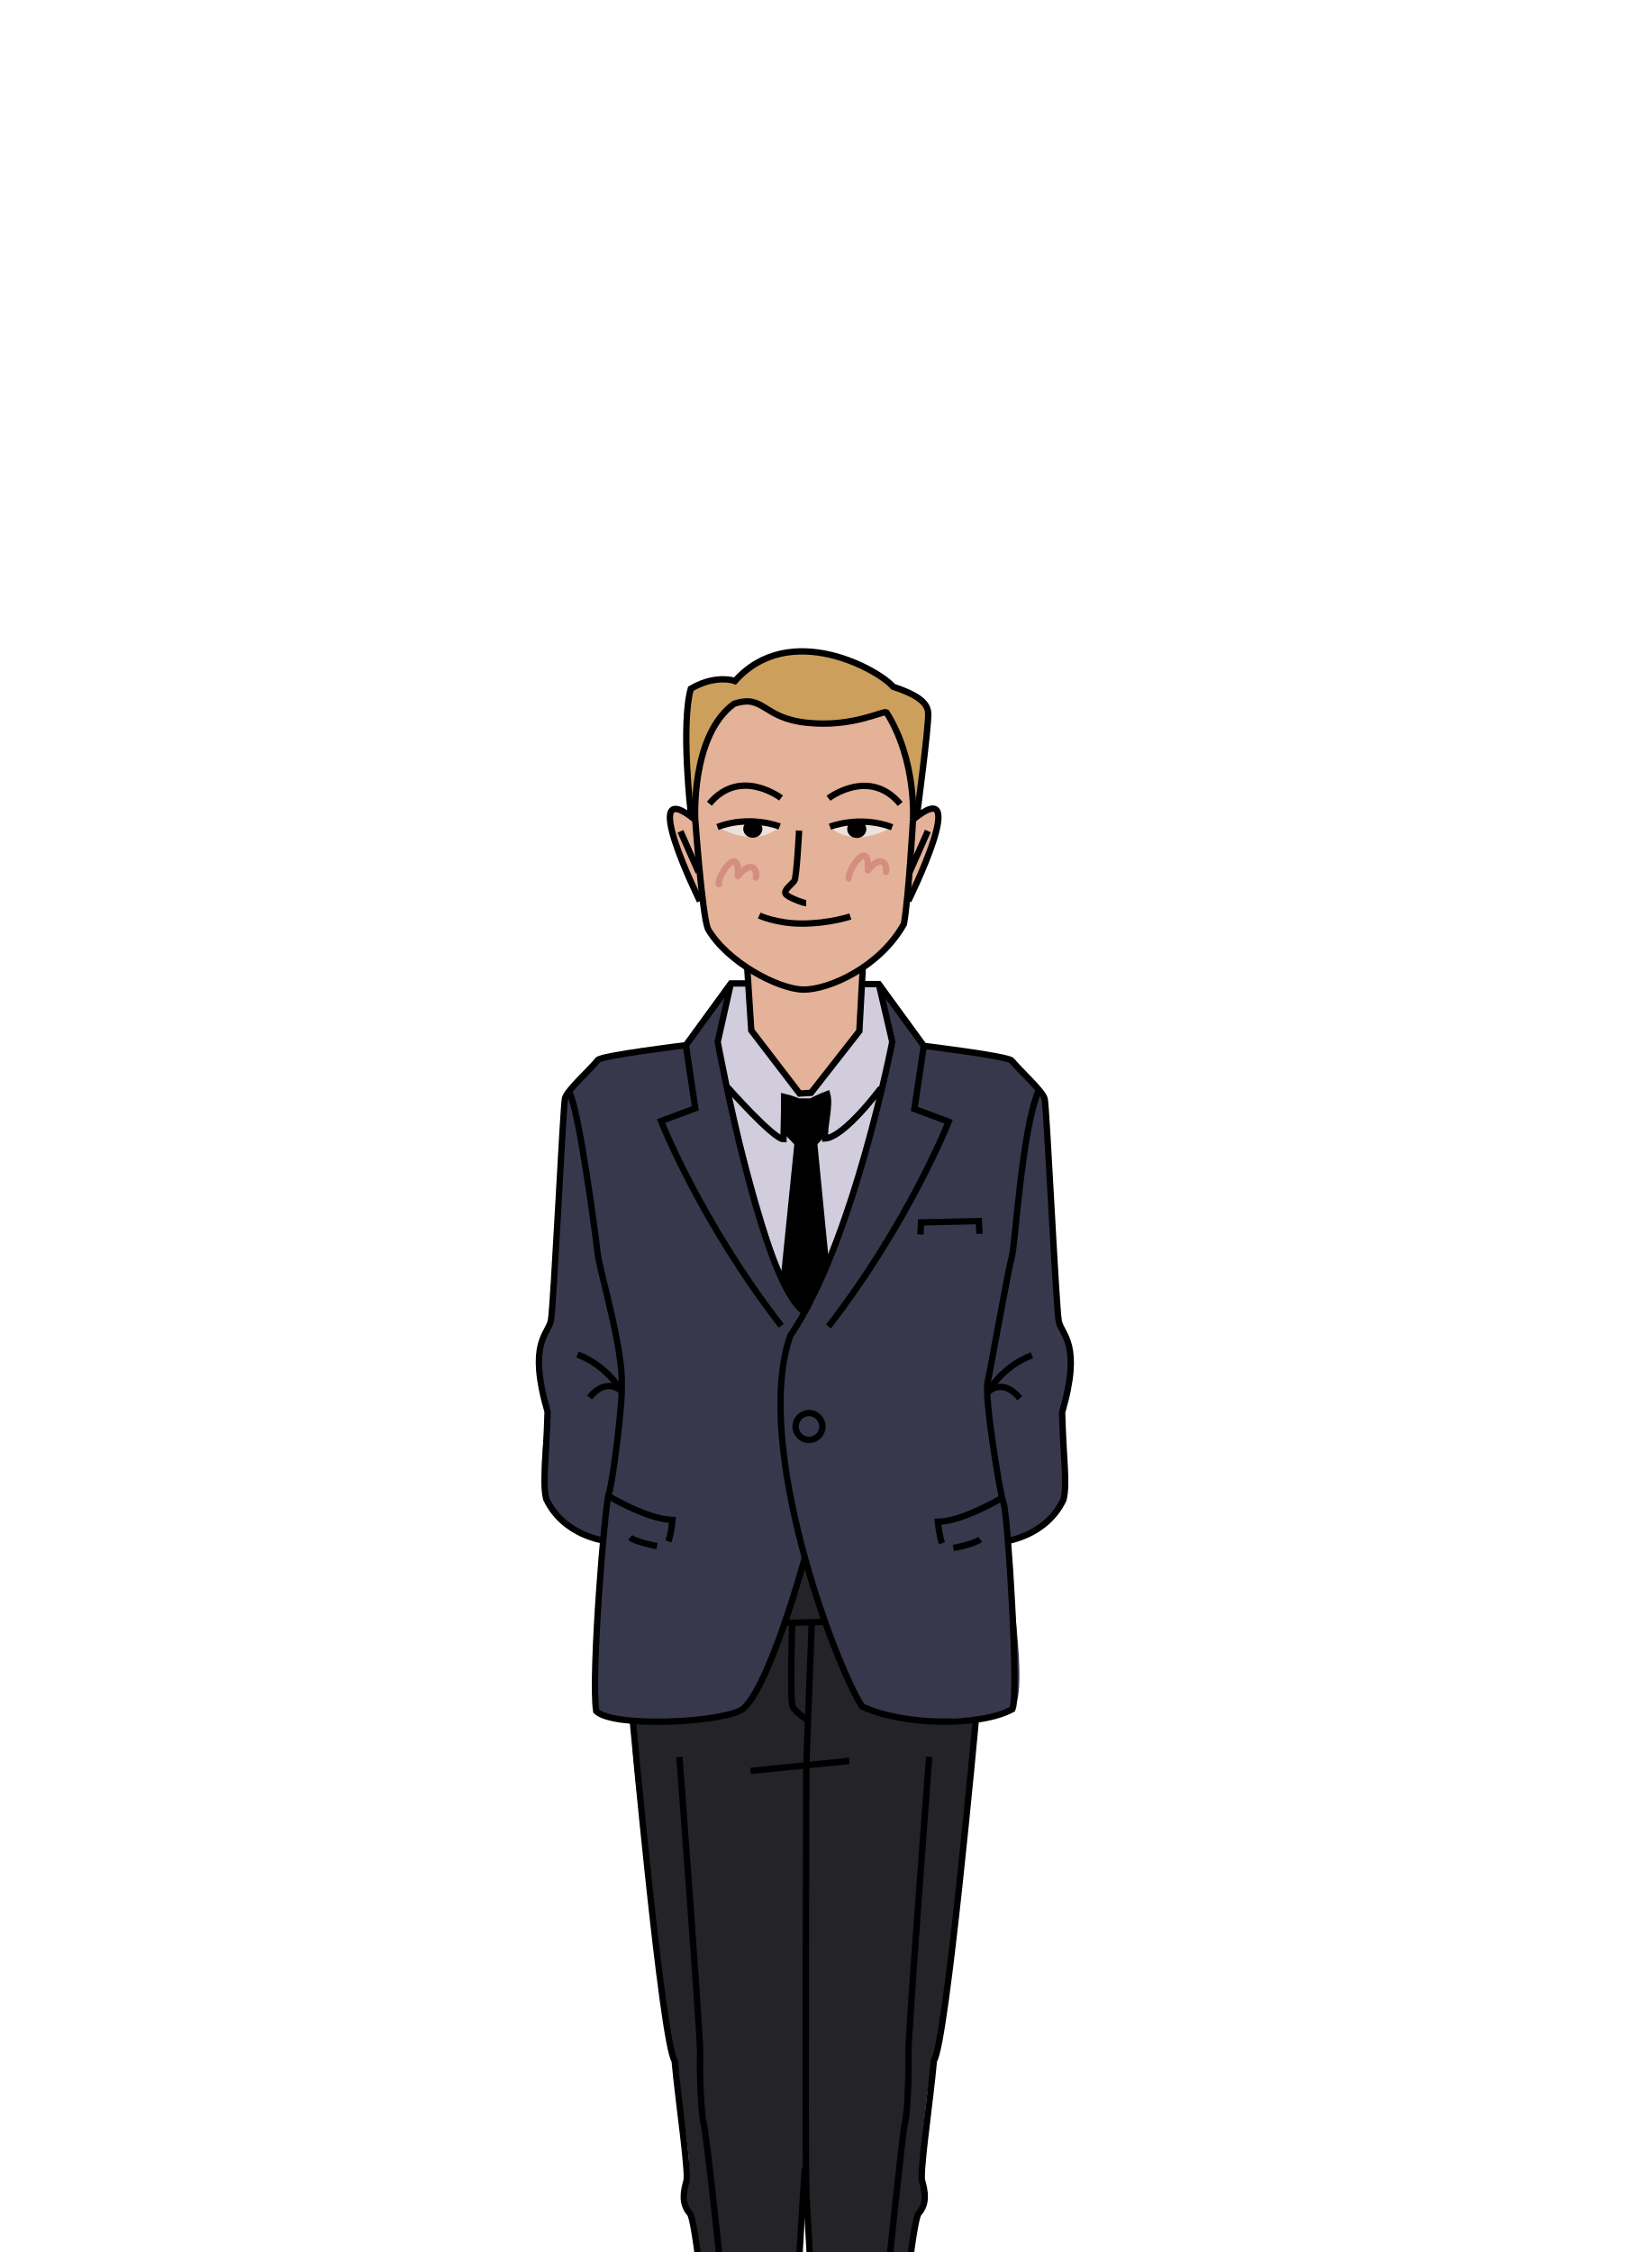
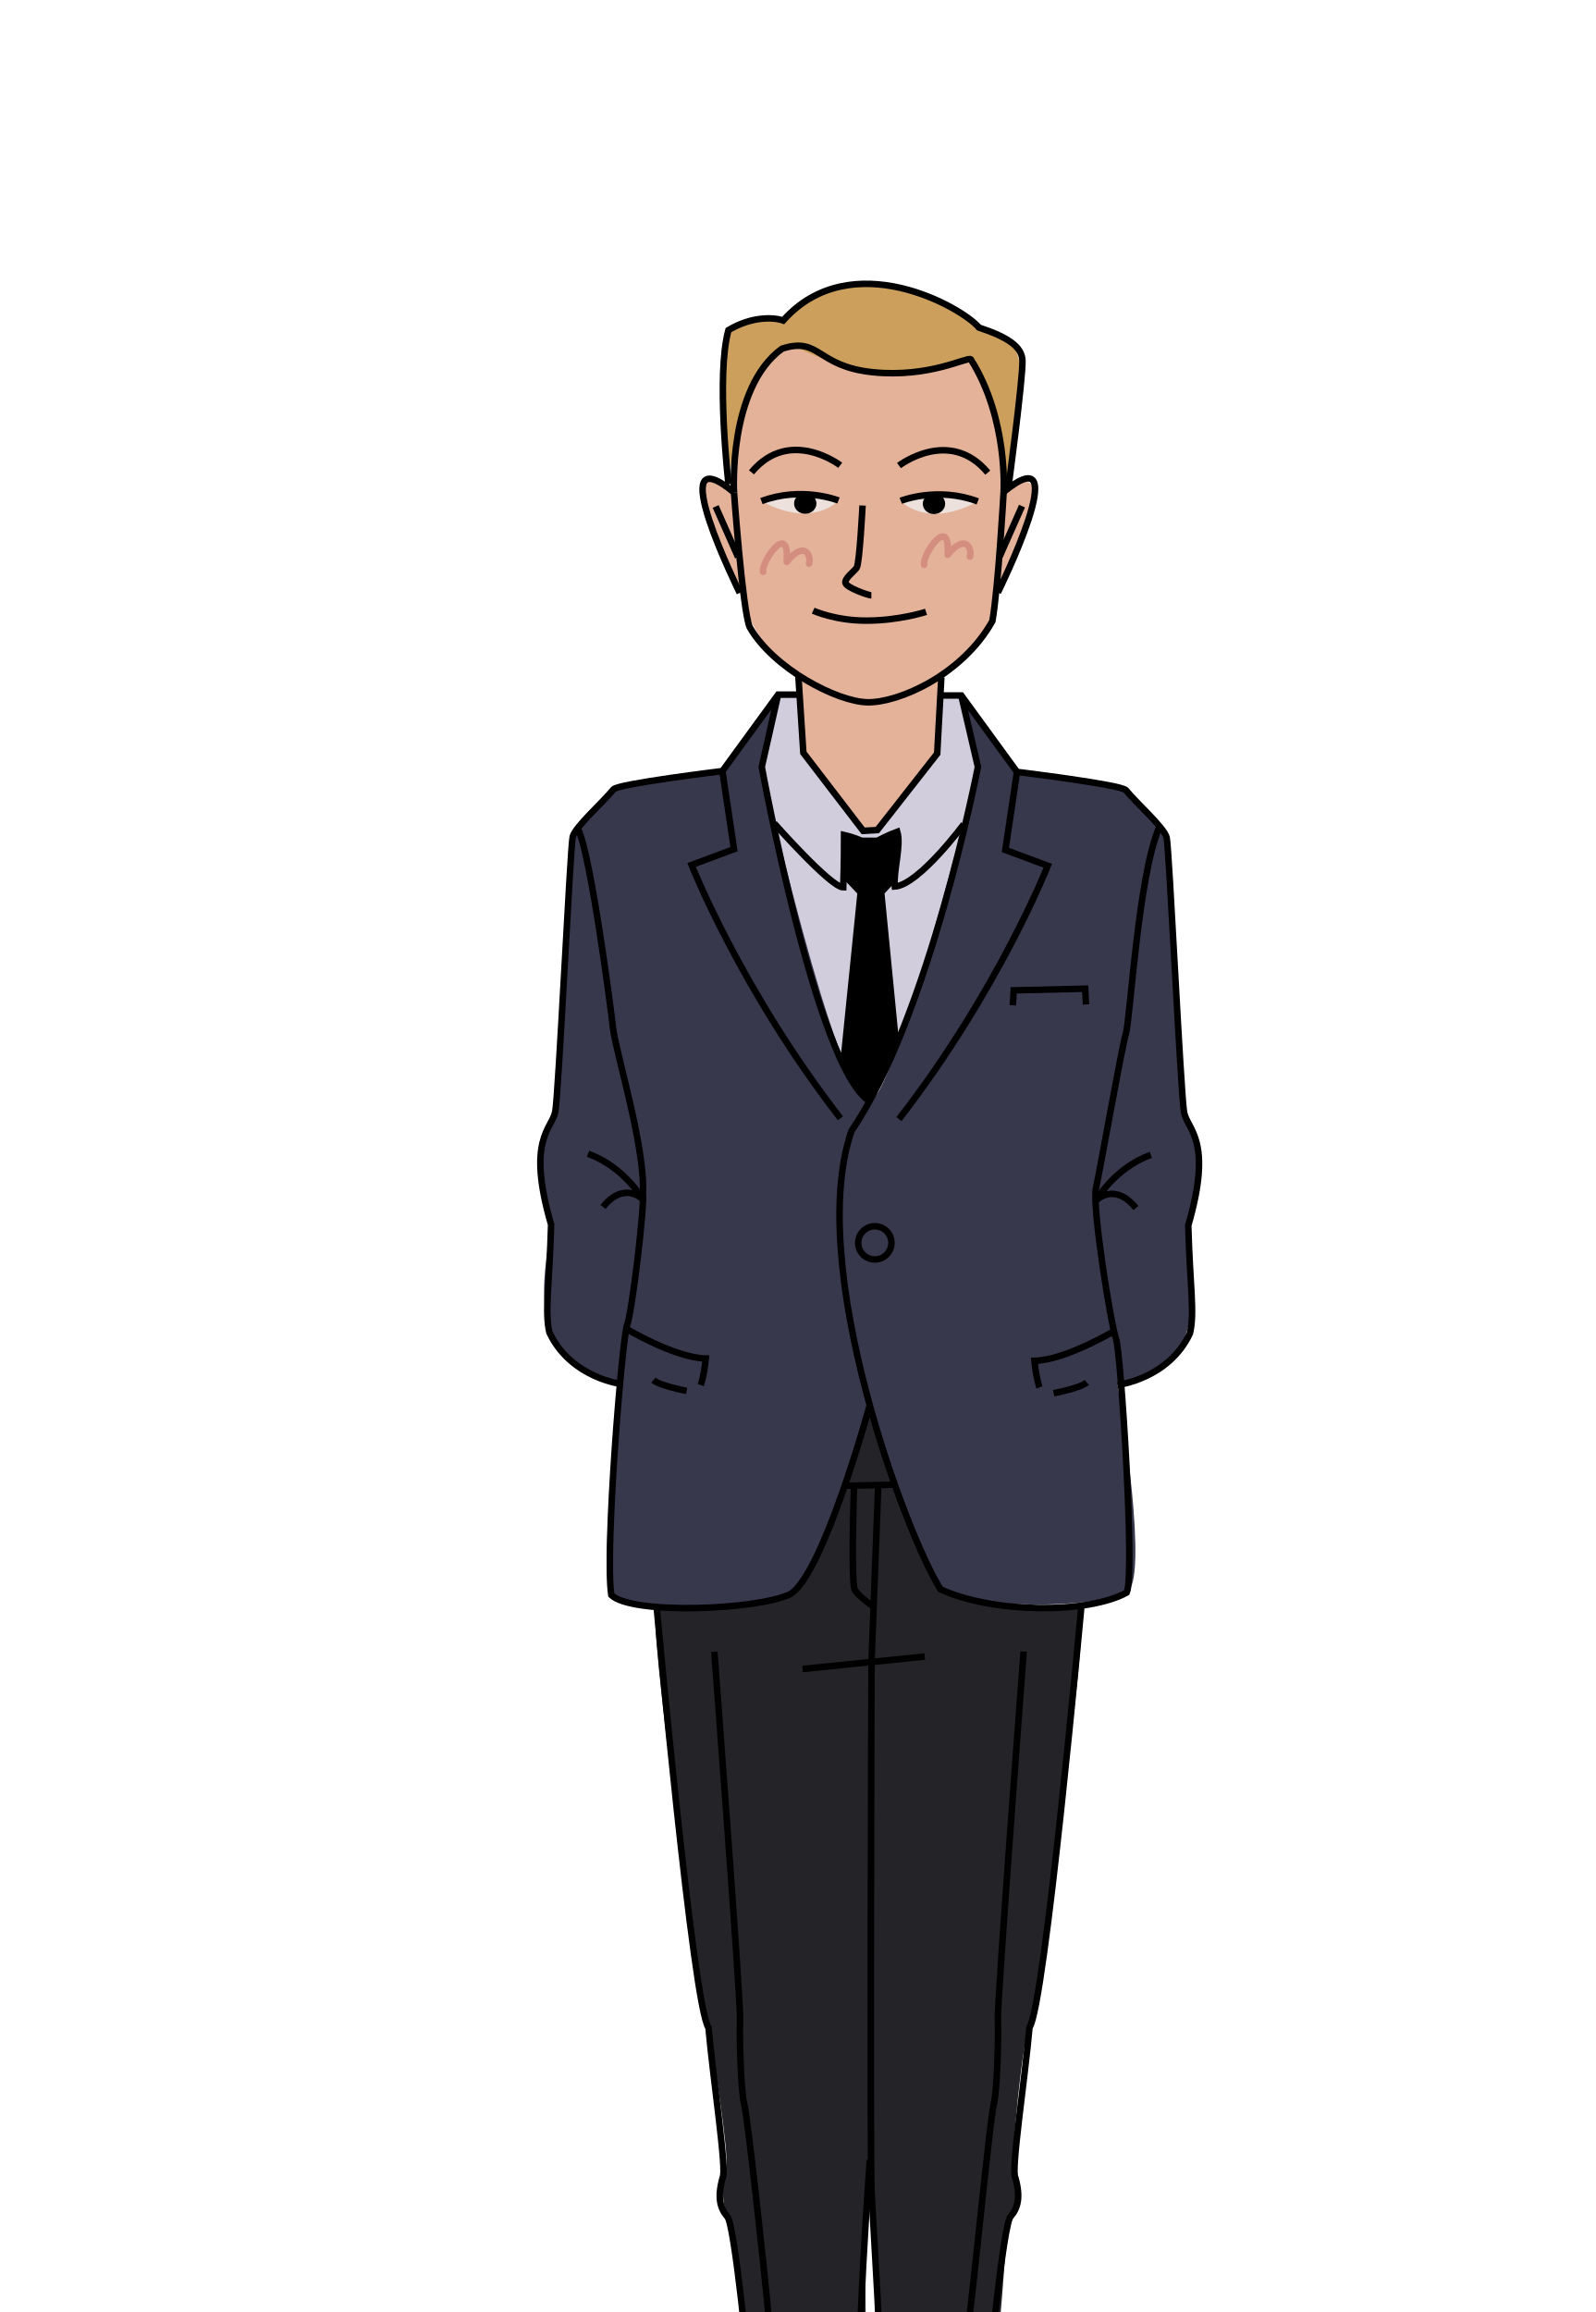
- <svg xmlns="http://www.w3.org/2000/svg" width="440" height="600" viewBox="0 0 116.417 158.75" version="1.1" id="svg898">
+ <svg xmlns="http://www.w3.org/2000/svg" width="414" height="600" viewBox="0 0 109.537 158.75" version="1.1" id="svg898">
  <defs id="defs892" />
  <g id="layer2" style="opacity:1">
-     <g id="g2789" style="display:inline;opacity:1" transform="matrix(0.05587237,0,0,0.05587237,-592.6234,27.39168)">
-       <path style="display:inline;fill:#d1cddc;fill-opacity:1;stroke:none;stroke-width:1px;stroke-linecap:butt;stroke-linejoin:miter;stroke-opacity:1" d="m 11715.576,751.335 -186.687,-0.834 -16.605,73.68 c 0,0 65.58,337.65 109.269,340.515 36.506,-21.077 110.964,-340.515 110.964,-340.515 z" id="path1991" />
-       <path style="display:inline;fill:#e4b199;fill-opacity:1;stroke:none;stroke-width:1px;stroke-linecap:butt;stroke-linejoin:miter;stroke-opacity:1" d="m 11725.167,408.488 c 0,0 -54.861,35.779 -177.102,-11.579 -54.406,-11.446 -63.569,108.759 -64.074,147.339 -74.129,-53.441 -5.126,91.544 5.862,102.448 10.106,34.976 34.194,69.927 59.701,84.309 -0.336,19.495 2.214,65.758 5.082,78.776 2.868,13.018 60.988,79.623 60.988,79.623 l 14.4,-0.847 60.988,-77.929 4.235,-77.929 c 0,0 56.618,-45.028 57.599,-86.399 28.913,-46.16 63.416,-145.17 5.862,-102.448 3.099,-42.671 -25.49,-144.261 -33.541,-135.364" id="path1970" />
-       <path style="display:inline;fill:#cca05c;fill-opacity:1;stroke:none;stroke-width:1px;stroke-linecap:butt;stroke-linejoin:miter;stroke-opacity:1" d="m 11763.495,539.66 c 0,0 -23.094,-128.896 -38.328,-131.171 -75.088,35.233 -151.426,-0.133 -177.102,-11.579 -32.859,-20.225 -71.363,116.581 -69.668,139.157 1.695,22.576 -17.816,-146.442 -0.08,-157.301 17.736,-10.859 44.34,-11.151 55.778,-9.808 33.784,-65.694 174.384,-25.275 199.452,7.187 72.952,-0.258 34.031,127.773 29.948,163.515" id="path1972" />
-       <path style="display:inline;fill:#ece1dc;fill-opacity:1;stroke:none;stroke-width:1px;stroke-linecap:butt;stroke-linejoin:miter;stroke-opacity:1" d="m 11653.891,552.837 c 0,0 25.692,29.223 78.463,0.599 -37.519,-14.516 -78.463,-0.599 -78.463,-0.599" id="path1974" />
-       <path style="display:inline;fill:#ece1dc;fill-opacity:1;stroke:none;stroke-width:1px;stroke-linecap:butt;stroke-linejoin:miter;stroke-opacity:1" d="m 11590.421,552.528 c 0,0 -25.692,29.223 -78.463,0.599 37.519,-14.516 78.463,-0.599 78.463,-0.599" id="path1974-0" />
-       <path style="display:inline;fill:#000000;fill-opacity:1;stroke:none;stroke-width:1px;stroke-linecap:butt;stroke-linejoin:miter;stroke-opacity:1" d="m 11596.141,893.64 17.789,5.929 h 16.094 l 20.329,-9.318 -2.025,46.489 -14.4,15.247 15.247,155.858 -27.622,56.852 -26.258,-37.27 17.788,-175.34 -17.788,-18.635 z" id="path1993" />
-       <path style="display:inline;fill:#38384d;fill-opacity:1;stroke:none;stroke-width:1px;stroke-linecap:butt;stroke-linejoin:miter;stroke-opacity:1" d="m 11528.889,750.501 -56.753,77.929 -110.955,15.918 -43.893,49.48 -15.962,284.109 c 0,0 -29.71,58.375 -3.682,112.984 -6.693,52.215 -30.469,146.162 71.999,162.634 -6.068,42.01 -23.265,198.328 -10.676,215.138 12.589,16.81 155.323,12.62 182.117,-0.847 26.794,-13.467 80.772,-174.072 81.316,-193.128 16.505,57.558 57.265,177.277 72,188.046 54.888,24.489 166.824,15.959 189.739,3.388 22.915,-12.571 -5.636,-190.69 -9.317,-211.763 51.385,-10.698 91.016,-31.259 71.999,-162.634 24.409,-72.87 -4.287,-109.704 -5.168,-120.54 -7.876,-96.872 -17.042,-278.984 -17.042,-278.984 l -40.701,-44.691 -111.581,-18.276 -56.753,-77.929 16.941,72.846 c 0,0 -86.818,345.63 -110.964,340.515 -33.723,-4.317 -109.269,-340.515 -109.269,-340.515 z" id="path1995" />
-       <path style="display:inline;fill:#232328;fill-opacity:1;stroke:none;stroke-width:1px;stroke-linecap:butt;stroke-linejoin:miter;stroke-opacity:1" d="m 11620.909,1480.759 c 0,0 -55.817,178.356 -79.825,187.087 -24.008,8.73 -124.051,19.698 -135.822,14.214 -11.771,-5.484 46.085,418.936 52.709,427.655 4.367,24.52 21.445,130.462 17.91,141.897 -3.535,11.436 -5.388,34.216 1.256,50.967 6.644,16.751 17.859,156.994 21.563,165.312 3.704,8.318 105.429,20.184 115.23,8.89 9.801,-11.294 -0.921,-168.173 5.851,-187.36 6.772,-19.187 13.717,176.643 11.937,185.666 -1.78,9.022 99.475,16.271 112.615,-7.386 13.14,-23.657 14.185,-150.087 21.563,-165.312 7.378,-15.225 8.507,-38.926 3.992,-47.955 -4.514,-9.029 8.34,-136.325 15.174,-144.909 6.834,-8.584 60.775,-410.511 52.709,-427.655 -23.302,0.35 -129.698,-1.317 -143.371,-19.106 -13.673,-17.789 -73.491,-182.004 -73.491,-182.004 z" id="path1997" />
-       <path style="fill:none;stroke:#000000;stroke-width:8;stroke-linecap:butt;stroke-linejoin:miter;stroke-miterlimit:4;stroke-dasharray:none;stroke-opacity:1" d="m 11483.991,544.248 c 0,0 8.781,120.654 15.968,137.424 24.129,42.182 89.005,76.039 119.997,76.606 31.871,0.583 96.716,-28.023 127.269,-82.741 5.99,-33.542 11.483,-131.685 11.483,-131.685" id="path2222" />
-       <path style="fill:none;stroke:#000000;stroke-width:8;stroke-linecap:butt;stroke-linejoin:miter;stroke-miterlimit:4;stroke-dasharray:none;stroke-opacity:1" d="m 11752.846,646.301 c 0,0 81.182,-164.238 5.862,-102.448" id="path2224" />
-       <path style="fill:none;stroke:#000000;stroke-width:8;stroke-linecap:butt;stroke-linejoin:miter;stroke-miterlimit:4;stroke-dasharray:none;stroke-opacity:1" d="m 11754.541,609.877 22.87,-51.67" id="path2226" />
-       <path style="display:inline;opacity:1;fill:none;stroke:#000000;stroke-width:8;stroke-linecap:butt;stroke-linejoin:miter;stroke-miterlimit:4;stroke-dasharray:none;stroke-opacity:1" d="m 11489.853,646.696 c 0,0 -81.182,-164.238 -5.862,-102.448" id="path2224-9" />
-       <path style="display:inline;opacity:1;fill:none;stroke:#000000;stroke-width:8;stroke-linecap:butt;stroke-linejoin:miter;stroke-miterlimit:4;stroke-dasharray:none;stroke-opacity:1" d="m 11488.158,610.273 -22.87,-51.67" id="path2226-8" />
-       <path style="fill:none;stroke:#000000;stroke-width:8;stroke-linecap:butt;stroke-linejoin:miter;stroke-miterlimit:4;stroke-dasharray:none;stroke-opacity:1" d="m 11695.247,732.7 -4.235,77.929 -60.988,77.929 -14.4,0.847 -60.988,-79.623 -5.082,-78.776" id="path2246" />
-       <path style="fill:none;stroke:#000000;stroke-width:8;stroke-linecap:butt;stroke-linejoin:miter;stroke-miterlimit:4;stroke-dasharray:none;stroke-opacity:1" d="m 11695.247,751.335 h 20.329 l 56.753,77.929 c 0,0 106.368,12.98 110.963,18.635 11.012,13.553 38.965,38.117 41.506,48.282 2.541,10.165 14.4,262.586 17.788,280.374 3.388,17.788 29.647,27.953 4.235,115.199 1.695,61.835 6.777,88.94 1.694,110.117 -22.023,46.588 -73.693,52.517 -73.693,52.517" id="path2251" />
-       <path style="fill:none;stroke:#000000;stroke-width:8;stroke-linecap:butt;stroke-linejoin:miter;stroke-miterlimit:4;stroke-dasharray:none;stroke-opacity:1" d="m 11772.329,829.264 -11.859,79.623 43.2,16.094 c 0,0 -49.977,127.058 -151.623,258.351" id="path2253" />
-       <path style="display:inline;opacity:1;fill:none;stroke:#000000;stroke-width:8;stroke-linecap:butt;stroke-linejoin:miter;stroke-miterlimit:4;stroke-dasharray:none;stroke-opacity:1" d="m 11549.218,750.501 h -20.329 l -56.753,77.929 c 0,0 -106.368,12.98 -110.963,18.635 -11.012,13.553 -38.965,38.117 -41.506,48.282 -2.541,10.165 -14.4,262.586 -17.788,280.374 -3.388,17.788 -29.647,27.953 -4.235,115.199 -1.695,61.835 -6.777,88.94 -1.694,110.117 22.023,46.588 73.693,52.517 73.693,52.517" id="path2251-4" />
-       <path style="display:inline;opacity:1;fill:none;stroke:#000000;stroke-width:8;stroke-linecap:butt;stroke-linejoin:miter;stroke-miterlimit:4;stroke-dasharray:none;stroke-opacity:1" d="m 11472.136,828.43 11.859,79.623 -43.2,16.094 c 0,0 49.977,127.058 151.623,258.351" id="path2253-7" />
-       <path style="fill:none;stroke:#000000;stroke-width:8;stroke-linecap:butt;stroke-linejoin:miter;stroke-miterlimit:4;stroke-dasharray:none;stroke-opacity:1" d="m 11768.093,1067.285 0.847,-15.247 72.847,-1.694 0.847,16.094" id="path2276" />
-       <path style="fill:none;stroke:#000000;stroke-width:8;stroke-linecap:butt;stroke-linejoin:miter;stroke-miterlimit:4;stroke-dasharray:none;stroke-opacity:1" d="m 11715.576,751.335 16.941,72.846 c 0,0 -49.128,254.116 -128.752,371.009 -47.435,137.222 55.906,413.361 90.635,467.573 52.517,24.564 149.928,25.412 189.739,3.388 8.471,-18.635 -5.929,-245.645 -11.011,-259.198 -5.083,-13.553 -24.565,-134.681 -20.329,-153.316 4.235,-18.635 26.258,-143.999 30.493,-157.552 4.236,-13.553 12.706,-161.787 33.882,-210.069" id="path2278" />
-       <path style="fill:none;stroke:#000000;stroke-width:8;stroke-linecap:butt;stroke-linejoin:miter;stroke-miterlimit:4;stroke-dasharray:none;stroke-opacity:1" d="m 11622.4,1474.717 c 0,0 -47.434,173.646 -81.316,193.128 -33.883,16.094 -160.94,21.176 -182.117,0.847 -6.776,-44.894 11.012,-261.739 16.094,-275.292 5.083,-13.553 17.788,-119.434 16.094,-134.681 2.541,-46.588 -27.953,-144.846 -30.494,-168.563 -2.077,-19.39 -22.87,-177.881 -35.576,-202.445" id="path2280" />
-       <circle style="fill:none;fill-opacity:1;stroke:#000000;stroke-width:8;stroke-linecap:round;stroke-linejoin:bevel;stroke-miterlimit:4;stroke-dasharray:none;stroke-opacity:1" id="path2282" cx="11627.482" cy="1309.542" r="16.941" />
-       <path style="fill:none;stroke:#000000;stroke-width:8;stroke-linecap:butt;stroke-linejoin:miter;stroke-miterlimit:4;stroke-dasharray:none;stroke-opacity:1" d="m 11528.889,750.501 -16.605,73.68 c 0,0 55.905,305.786 109.269,340.515" id="path2284" />
-       <path style="fill:none;stroke:#000000;stroke-width:8;stroke-linecap:butt;stroke-linejoin:miter;stroke-miterlimit:4;stroke-dasharray:none;stroke-opacity:1" d="m 11871.434,1399.33 c 0,0 -49.13,29.647 -81.317,30.494 1.694,17.788 5.082,27.106 5.082,27.106" id="path2286" />
-       <path style="fill:none;stroke:#000000;stroke-width:8;stroke-linecap:butt;stroke-linejoin:miter;stroke-miterlimit:4;stroke-dasharray:none;stroke-opacity:1" d="m 11809.599,1462.859 c 0,0 27.106,-5.082 33.882,-11.012" id="path2288" />
-       <path style="display:inline;opacity:1;fill:none;stroke:#000000;stroke-width:8;stroke-linecap:butt;stroke-linejoin:miter;stroke-miterlimit:4;stroke-dasharray:none;stroke-opacity:1" d="m 11373.9,1396.959 c 0,0 49.13,29.647 81.317,30.494 -1.694,17.788 -5.082,27.106 -5.082,27.106" id="path2286-0" />
-       <path style="display:inline;opacity:1;fill:none;stroke:#000000;stroke-width:8;stroke-linecap:butt;stroke-linejoin:miter;stroke-miterlimit:4;stroke-dasharray:none;stroke-opacity:1" d="m 11435.735,1460.488 c 0,0 -27.106,-5.082 -33.882,-11.012" id="path2288-0" />
-       <path style="fill:none;stroke:#000000;stroke-width:8;stroke-linecap:butt;stroke-linejoin:miter;stroke-miterlimit:4;stroke-dasharray:none;stroke-opacity:1" d="m 11852.799,1266.343 c 0,0 18.635,-19.482 40.658,7.623" id="path2308" />
-       <path style="fill:none;stroke:#000000;stroke-width:8;stroke-linecap:butt;stroke-linejoin:miter;stroke-miterlimit:4;stroke-dasharray:none;stroke-opacity:1" d="m 11852.799,1266.343 c 0,0 18.635,-33.035 55.905,-46.588" id="path2310" />
-       <path style="display:inline;opacity:1;fill:none;stroke:#000000;stroke-width:8;stroke-linecap:butt;stroke-linejoin:miter;stroke-miterlimit:4;stroke-dasharray:none;stroke-opacity:1" d="m 11391.179,1265.267 c 0,0 -18.635,-19.482 -40.658,7.623" id="path2308-9" />
-       <path style="display:inline;opacity:1;fill:none;stroke:#000000;stroke-width:8;stroke-linecap:butt;stroke-linejoin:miter;stroke-miterlimit:4;stroke-dasharray:none;stroke-opacity:1" d="m 11391.179,1265.267 c 0,0 -18.635,-33.035 -55.905,-46.588" id="path2310-0" />
-       <path style="fill:none;stroke:#000000;stroke-width:8;stroke-linecap:butt;stroke-linejoin:miter;stroke-miterlimit:4;stroke-dasharray:none;stroke-opacity:1" d="m 11524.989,881.781 c 0,0 57.6,65.223 70.306,65.223 0.847,-27.106 0.847,-40.658 0.846,-53.364 11.013,2.541 17.789,5.929 17.789,5.929 h 16.094 c 0,0 11.012,-5.929 20.329,-9.318 4.236,14.4 -4.235,40.658 -2.541,55.905 24.564,-1.694 70.305,-63.529 70.305,-63.529" id="path2330" />
-       <path style="fill:none;stroke:#000000;stroke-width:8;stroke-linecap:butt;stroke-linejoin:miter;stroke-miterlimit:4;stroke-dasharray:none;stroke-opacity:1" d="m 11595.295,933.451 17.788,18.635 -17.788,175.34" id="path2332" />
-       <path style="display:inline;opacity:1;fill:none;stroke:#000000;stroke-width:8;stroke-linecap:butt;stroke-linejoin:miter;stroke-miterlimit:4;stroke-dasharray:none;stroke-opacity:1" d="m 11648.328,936.74 -14.4,15.247 15.247,155.858" id="path2332-4" />
-       <path style="fill:none;stroke:#000000;stroke-width:8;stroke-linecap:butt;stroke-linejoin:miter;stroke-miterlimit:4;stroke-dasharray:none;stroke-opacity:1" d="m 11595.792,1557.286 52.708,-1.198" id="path2349" />
-       <path style="fill:none;stroke:#000000;stroke-width:8;stroke-linecap:butt;stroke-linejoin:miter;stroke-miterlimit:4;stroke-dasharray:none;stroke-opacity:1" d="m 11837.771,1681.869 c 0,0 -37.136,406.092 -52.709,427.655 -4.561,52.056 -19.166,147.343 -14.375,153.333 5.639,20.389 2.396,31 -4.791,39.531 -7.188,5.989 -22.761,160.52 -21.563,165.312" id="path2351" />
-       <path style="fill:none;stroke:#000000;stroke-width:8;stroke-linecap:butt;stroke-linejoin:miter;stroke-miterlimit:4;stroke-dasharray:none;stroke-opacity:1" d="m 11779.105,1726.292 c 0,0 -27.106,357.456 -26.259,375.244 0.847,17.788 -0.847,73.694 -4.235,86.399 -3.388,12.706 -18.634,167.716 -25.411,222.775" id="path2353" />
-       <path style="fill:none;stroke:#000000;stroke-width:8;stroke-linecap:butt;stroke-linejoin:miter;stroke-miterlimit:4;stroke-dasharray:none;stroke-opacity:1" d="m 11553.789,1744.08 124.517,-12.706" id="path2355" />
-       <path style="fill:none;stroke:#000000;stroke-width:8;stroke-linecap:butt;stroke-linejoin:miter;stroke-miterlimit:4;stroke-dasharray:none;stroke-opacity:1" d="m 11624.095,1736.457 c 0,0 -1.695,498.067 0,538.725 1.694,40.658 11.858,182.963 7.623,199.904" id="path2357" />
-       <path style="fill:none;stroke:#000000;stroke-width:8;stroke-linecap:butt;stroke-linejoin:miter;stroke-miterlimit:4;stroke-dasharray:none;stroke-opacity:1" d="m 11622.401,2244.688 c 0,0 -15.248,208.375 -8.471,232.092" id="path2359" />
-       <path style="display:inline;opacity:1;fill:none;stroke:#000000;stroke-width:8;stroke-linecap:butt;stroke-linejoin:miter;stroke-miterlimit:4;stroke-dasharray:none;stroke-opacity:1" d="m 11405.262,1682.059 c 0,0 37.136,406.092 52.709,427.655 4.561,52.056 19.166,147.343 14.375,153.333 -5.639,20.389 -2.396,31 4.791,39.531 7.188,5.989 22.761,160.52 21.563,165.312" id="path2351-2" />
-       <path style="display:inline;opacity:1;fill:none;stroke:#000000;stroke-width:8;stroke-linecap:butt;stroke-linejoin:miter;stroke-miterlimit:4;stroke-dasharray:none;stroke-opacity:1" d="m 11463.928,1726.482 c 0,0 27.106,357.456 26.259,375.244 -0.847,17.788 0.847,73.694 4.235,86.399 3.388,12.706 19.482,158.399 25.411,222.775" id="path2353-4" />
-       <path style="fill:none;stroke:#000000;stroke-width:8;stroke-linecap:butt;stroke-linejoin:miter;stroke-miterlimit:4;stroke-dasharray:none;stroke-opacity:1" d="m 11630.871,1558.576 -6.776,177.881" id="path2379" />
-       <path style="fill:none;stroke:#000000;stroke-width:8;stroke-linecap:butt;stroke-linejoin:miter;stroke-miterlimit:4;stroke-dasharray:none;stroke-opacity:1" d="m 11606.306,1557.729 c 0,0 -3.388,99.105 0.847,105.882 4.236,6.776 17.789,16.094 17.789,16.094" id="path2381" />
-       <path style="fill:none;stroke:#000000;stroke-width:8;stroke-linecap:butt;stroke-linejoin:miter;stroke-miterlimit:4;stroke-dasharray:none;stroke-opacity:1" d="m 11564.646,664.841 c 0,0 22.139,10.182 53.907,10.182 34.14,0 61.093,-8.984 61.093,-8.984" id="path2383" />
-       <path style="fill:none;stroke:#000000;stroke-width:8;stroke-linecap:butt;stroke-linejoin:miter;stroke-miterlimit:4;stroke-dasharray:none;stroke-opacity:1" d="m 11614.959,557.628 c 0,0 -2.995,59.297 -5.99,63.489 -2.995,4.193 -12.578,10.781 -11.38,15.573 1.198,4.792 23.359,12.578 26.354,12.578" id="path2387" />
-       <path style="fill:none;stroke:#000000;stroke-width:8;stroke-linecap:butt;stroke-linejoin:miter;stroke-miterlimit:4;stroke-dasharray:none;stroke-opacity:1" d="m 11653.891,552.837 c 0,0 37.135,-14.974 78.463,0.599" id="path2389" />
-       <ellipse style="fill:#000000;fill-opacity:1;stroke:#000000;stroke-width:8;stroke-linecap:round;stroke-linejoin:bevel;stroke-miterlimit:4;stroke-dasharray:none;stroke-opacity:1" id="path2391" cx="11687.732" cy="555.831" rx="8.086" ry="7.187" />
-       <path style="fill:none;stroke:#000000;stroke-width:8;stroke-linecap:butt;stroke-linejoin:miter;stroke-miterlimit:4;stroke-dasharray:none;stroke-opacity:1" d="m 11652.094,516.899 c 0,0 51.51,-39.531 90.442,7.187" id="path2395" />
-       <path style="display:inline;opacity:1;fill:none;stroke:#000000;stroke-width:8;stroke-linecap:butt;stroke-linejoin:miter;stroke-miterlimit:4;stroke-dasharray:none;stroke-opacity:1" d="m 11590.421,552.528 c 0,0 -37.135,-14.974 -78.463,0.599" id="path2389-7" />
-       <ellipse style="display:inline;opacity:1;fill:#000000;fill-opacity:1;stroke:#000000;stroke-width:8;stroke-linecap:round;stroke-linejoin:bevel;stroke-miterlimit:4;stroke-dasharray:none;stroke-opacity:1" id="path2391-4" cx="-11556.579" cy="555.523" rx="8.086" ry="7.187" transform="scale(-1,1)" />
-       <path style="display:inline;opacity:1;fill:none;stroke:#000000;stroke-width:8;stroke-linecap:butt;stroke-linejoin:miter;stroke-miterlimit:4;stroke-dasharray:none;stroke-opacity:1" d="m 11592.218,516.591 c 0,0 -51.51,-39.531 -90.442,7.187" id="path2395-0" />
-       <path style="fill:none;stroke:#d48e80;stroke-width:8;stroke-linecap:round;stroke-linejoin:round;stroke-miterlimit:4;stroke-dasharray:none;stroke-opacity:1" d="m 11513.735,625.31 c -2.396,-9.583 26.953,-53.307 23.958,-10.182 18.568,-22.76 25.157,-5.99 22.761,1.797" id="path2418" />
-       <path style="display:inline;opacity:1;fill:none;stroke:#d48e80;stroke-width:8;stroke-linecap:round;stroke-linejoin:round;stroke-miterlimit:4;stroke-dasharray:none;stroke-opacity:1" d="m 11677.691,618.143 c -2.396,-9.583 26.953,-53.307 23.958,-10.182 18.568,-22.76 25.157,-5.99 22.761,1.797" id="path2418-8" />
-       <path style="fill:none;stroke:#000000;stroke-width:8;stroke-linecap:butt;stroke-linejoin:miter;stroke-miterlimit:4;stroke-dasharray:none;stroke-opacity:1" d="m 11483.991,544.248 c 0,0 -6.193,-106.411 48.911,-146.541 38.932,-12.578 34.739,17.969 92.239,23.958 57.5,5.99 95.833,-15.573 100.026,-13.177 38.333,60.495 33.541,135.364 33.541,135.364" id="path2435" />
-       <path style="fill:none;stroke:#000000;stroke-width:8;stroke-linecap:butt;stroke-linejoin:miter;stroke-miterlimit:4;stroke-dasharray:none;stroke-opacity:1" d="m 11478.397,536.066 c 0,0 -12.878,-111.106 -0.08,-157.301 24.183,-14.45 46.494,-13.102 55.778,-9.808 69.479,-77.864 182.681,-13.177 199.452,7.187 28.75,9.583 43.724,19.167 44.323,33.542 0.599,18.568 -14.375,129.973 -14.375,129.973" id="path2437" />
+     <g id="g2789" style="display:inline;opacity:1;stroke-width:0.829" transform="matrix(0.06739959,0,0,0.06733403,-723.6106,-2.83673)">
+       <path style="display:inline;fill:#d1cddc;fill-opacity:1;stroke:none;stroke-width:0.829px;stroke-linecap:butt;stroke-linejoin:miter;stroke-opacity:1" d="m 11715.576,751.335 -186.687,-0.834 -16.605,73.68 c 0,0 65.58,337.65 109.269,340.515 36.506,-21.077 110.964,-340.515 110.964,-340.515 z" id="path1991" />
+       <path style="display:inline;fill:#e4b199;fill-opacity:1;stroke:none;stroke-width:0.829px;stroke-linecap:butt;stroke-linejoin:miter;stroke-opacity:1" d="m 11725.167,408.488 c 0,0 -54.861,35.779 -177.102,-11.579 -54.406,-11.446 -63.569,108.759 -64.074,147.339 -74.129,-53.441 -5.126,91.544 5.862,102.448 10.106,34.976 34.194,69.927 59.701,84.309 -0.336,19.495 2.214,65.758 5.082,78.776 2.868,13.018 60.988,79.623 60.988,79.623 l 14.4,-0.847 60.988,-77.929 4.235,-77.929 c 0,0 56.618,-45.028 57.599,-86.399 28.913,-46.16 63.416,-145.17 5.862,-102.448 3.099,-42.671 -25.49,-144.261 -33.541,-135.364" id="path1970" />
+       <path style="display:inline;fill:#cca05c;fill-opacity:1;stroke:none;stroke-width:0.829px;stroke-linecap:butt;stroke-linejoin:miter;stroke-opacity:1" d="m 11763.495,539.66 c 0,0 -23.094,-128.896 -38.328,-131.171 -75.088,35.233 -151.426,-0.133 -177.102,-11.579 -32.859,-20.225 -71.363,116.581 -69.668,139.157 1.695,22.576 -17.816,-146.442 -0.08,-157.301 17.736,-10.859 44.34,-11.151 55.778,-9.808 33.784,-65.694 174.384,-25.275 199.452,7.187 72.952,-0.258 34.031,127.773 29.948,163.515" id="path1972" />
+       <path style="display:inline;fill:#ece1dc;fill-opacity:1;stroke:none;stroke-width:0.829px;stroke-linecap:butt;stroke-linejoin:miter;stroke-opacity:1" d="m 11653.891,552.837 c 0,0 25.692,29.223 78.463,0.599 -37.519,-14.516 -78.463,-0.599 -78.463,-0.599" id="path1974" />
+       <path style="display:inline;fill:#ece1dc;fill-opacity:1;stroke:none;stroke-width:0.829px;stroke-linecap:butt;stroke-linejoin:miter;stroke-opacity:1" d="m 11590.421,552.528 c 0,0 -25.692,29.223 -78.463,0.599 37.519,-14.516 78.463,-0.599 78.463,-0.599" id="path1974-0" />
+       <path style="display:inline;fill:#000000;fill-opacity:1;stroke:none;stroke-width:0.829px;stroke-linecap:butt;stroke-linejoin:miter;stroke-opacity:1" d="m 11596.141,893.64 17.789,5.929 h 16.094 l 20.329,-9.318 -2.025,46.489 -14.4,15.247 15.247,155.858 -27.622,56.852 -26.258,-37.27 17.788,-175.34 -17.788,-18.635 z" id="path1993" />
+       <path style="display:inline;fill:#38384d;fill-opacity:1;stroke:none;stroke-width:0.829px;stroke-linecap:butt;stroke-linejoin:miter;stroke-opacity:1" d="m 11528.889,750.501 -56.753,77.929 -110.955,15.918 -43.893,49.48 -15.962,284.109 c 0,0 -29.71,58.375 -3.682,112.984 -6.693,52.215 -30.469,146.162 71.999,162.634 -6.068,42.01 -23.265,198.328 -10.676,215.138 12.589,16.81 155.323,12.62 182.117,-0.847 26.794,-13.467 80.772,-174.072 81.316,-193.128 16.505,57.558 57.265,177.277 72,188.046 54.888,24.489 166.824,15.959 189.739,3.388 22.915,-12.571 -5.636,-190.69 -9.317,-211.763 51.385,-10.698 91.016,-31.259 71.999,-162.634 24.409,-72.87 -4.287,-109.704 -5.168,-120.54 -7.876,-96.872 -17.042,-278.984 -17.042,-278.984 l -40.701,-44.691 -111.581,-18.276 -56.753,-77.929 16.941,72.846 c 0,0 -86.818,345.63 -110.964,340.515 -33.723,-4.317 -109.269,-340.515 -109.269,-340.515 z" id="path1995" />
+       <path style="display:inline;fill:#232328;fill-opacity:1;stroke:none;stroke-width:0.829px;stroke-linecap:butt;stroke-linejoin:miter;stroke-opacity:1" d="m 11620.909,1480.759 c 0,0 -55.817,178.356 -79.825,187.087 -24.008,8.73 -124.051,19.698 -135.822,14.214 -11.771,-5.484 46.085,418.936 52.709,427.655 4.367,24.52 21.445,130.462 17.91,141.897 -3.535,11.436 -5.388,34.216 1.256,50.967 6.644,16.751 17.859,156.994 21.563,165.312 3.704,8.318 105.429,20.184 115.23,8.89 9.801,-11.294 -0.921,-168.173 5.851,-187.36 6.772,-19.187 13.717,176.643 11.937,185.666 -1.78,9.022 99.475,16.271 112.615,-7.386 13.14,-23.657 14.185,-150.087 21.563,-165.312 7.378,-15.225 8.507,-38.926 3.992,-47.955 -4.514,-9.029 8.34,-136.325 15.174,-144.909 6.834,-8.584 60.775,-410.511 52.709,-427.655 -23.302,0.35 -129.698,-1.317 -143.371,-19.106 -13.673,-17.789 -73.491,-182.004 -73.491,-182.004 z" id="path1997" />
+       <path style="fill:none;stroke:#000000;stroke-width:6.635;stroke-linecap:butt;stroke-linejoin:miter;stroke-miterlimit:4;stroke-dasharray:none;stroke-opacity:1" d="m 11483.991,544.248 c 0,0 8.781,120.654 15.968,137.424 24.129,42.182 89.005,76.039 119.997,76.606 31.871,0.583 96.716,-28.023 127.269,-82.741 5.99,-33.542 11.483,-131.685 11.483,-131.685" id="path2222" />
+       <path style="fill:none;stroke:#000000;stroke-width:6.635;stroke-linecap:butt;stroke-linejoin:miter;stroke-miterlimit:4;stroke-dasharray:none;stroke-opacity:1" d="m 11752.846,646.301 c 0,0 81.182,-164.238 5.862,-102.448" id="path2224" />
+       <path style="fill:none;stroke:#000000;stroke-width:6.635;stroke-linecap:butt;stroke-linejoin:miter;stroke-miterlimit:4;stroke-dasharray:none;stroke-opacity:1" d="m 11754.541,609.877 22.87,-51.67" id="path2226" />
+       <path style="display:inline;opacity:1;fill:none;stroke:#000000;stroke-width:6.635;stroke-linecap:butt;stroke-linejoin:miter;stroke-miterlimit:4;stroke-dasharray:none;stroke-opacity:1" d="m 11489.853,646.696 c 0,0 -81.182,-164.238 -5.862,-102.448" id="path2224-9" />
+       <path style="display:inline;opacity:1;fill:none;stroke:#000000;stroke-width:6.635;stroke-linecap:butt;stroke-linejoin:miter;stroke-miterlimit:4;stroke-dasharray:none;stroke-opacity:1" d="m 11488.158,610.273 -22.87,-51.67" id="path2226-8" />
+       <path style="fill:none;stroke:#000000;stroke-width:6.635;stroke-linecap:butt;stroke-linejoin:miter;stroke-miterlimit:4;stroke-dasharray:none;stroke-opacity:1" d="m 11695.247,732.7 -4.235,77.929 -60.988,77.929 -14.4,0.847 -60.988,-79.623 -5.082,-78.776" id="path2246" />
+       <path style="fill:none;stroke:#000000;stroke-width:6.635;stroke-linecap:butt;stroke-linejoin:miter;stroke-miterlimit:4;stroke-dasharray:none;stroke-opacity:1" d="m 11695.247,751.335 h 20.329 l 56.753,77.929 c 0,0 106.368,12.98 110.963,18.635 11.012,13.553 38.965,38.117 41.506,48.282 2.541,10.165 14.4,262.586 17.788,280.374 3.388,17.788 29.647,27.953 4.235,115.199 1.695,61.835 6.777,88.94 1.694,110.117 -22.023,46.588 -73.693,52.517 -73.693,52.517" id="path2251" />
+       <path style="fill:none;stroke:#000000;stroke-width:6.635;stroke-linecap:butt;stroke-linejoin:miter;stroke-miterlimit:4;stroke-dasharray:none;stroke-opacity:1" d="m 11772.329,829.264 -11.859,79.623 43.2,16.094 c 0,0 -49.977,127.058 -151.623,258.351" id="path2253" />
+       <path style="display:inline;opacity:1;fill:none;stroke:#000000;stroke-width:6.635;stroke-linecap:butt;stroke-linejoin:miter;stroke-miterlimit:4;stroke-dasharray:none;stroke-opacity:1" d="m 11549.218,750.501 h -20.329 l -56.753,77.929 c 0,0 -106.368,12.98 -110.963,18.635 -11.012,13.553 -38.965,38.117 -41.506,48.282 -2.541,10.165 -14.4,262.586 -17.788,280.374 -3.388,17.788 -29.647,27.953 -4.235,115.199 -1.695,61.835 -6.777,88.94 -1.694,110.117 22.023,46.588 73.693,52.517 73.693,52.517" id="path2251-4" />
+       <path style="display:inline;opacity:1;fill:none;stroke:#000000;stroke-width:6.635;stroke-linecap:butt;stroke-linejoin:miter;stroke-miterlimit:4;stroke-dasharray:none;stroke-opacity:1" d="m 11472.136,828.43 11.859,79.623 -43.2,16.094 c 0,0 49.977,127.058 151.623,258.351" id="path2253-7" />
+       <path style="fill:none;stroke:#000000;stroke-width:6.635;stroke-linecap:butt;stroke-linejoin:miter;stroke-miterlimit:4;stroke-dasharray:none;stroke-opacity:1" d="m 11768.093,1067.285 0.847,-15.247 72.847,-1.694 0.847,16.094" id="path2276" />
+       <path style="fill:none;stroke:#000000;stroke-width:6.635;stroke-linecap:butt;stroke-linejoin:miter;stroke-miterlimit:4;stroke-dasharray:none;stroke-opacity:1" d="m 11715.576,751.335 16.941,72.846 c 0,0 -49.128,254.116 -128.752,371.009 -47.435,137.222 55.906,413.361 90.635,467.573 52.517,24.564 149.928,25.412 189.739,3.388 8.471,-18.635 -5.929,-245.645 -11.011,-259.198 -5.083,-13.553 -24.565,-134.681 -20.329,-153.316 4.235,-18.635 26.258,-143.999 30.493,-157.552 4.236,-13.553 12.706,-161.787 33.882,-210.069" id="path2278" />
+       <path style="fill:none;stroke:#000000;stroke-width:6.635;stroke-linecap:butt;stroke-linejoin:miter;stroke-miterlimit:4;stroke-dasharray:none;stroke-opacity:1" d="m 11622.4,1474.717 c 0,0 -47.434,173.646 -81.316,193.128 -33.883,16.094 -160.94,21.176 -182.117,0.847 -6.776,-44.894 11.012,-261.739 16.094,-275.292 5.083,-13.553 17.788,-119.434 16.094,-134.681 2.541,-46.588 -27.953,-144.846 -30.494,-168.563 -2.077,-19.39 -22.87,-177.881 -35.576,-202.445" id="path2280" />
+       <circle style="fill:none;fill-opacity:1;stroke:#000000;stroke-width:6.635;stroke-linecap:round;stroke-linejoin:bevel;stroke-miterlimit:4;stroke-dasharray:none;stroke-opacity:1" id="path2282" cx="11627.482" cy="1309.542" r="16.941" />
+       <path style="fill:none;stroke:#000000;stroke-width:6.635;stroke-linecap:butt;stroke-linejoin:miter;stroke-miterlimit:4;stroke-dasharray:none;stroke-opacity:1" d="m 11528.889,750.501 -16.605,73.68 c 0,0 55.905,305.786 109.269,340.515" id="path2284" />
+       <path style="fill:none;stroke:#000000;stroke-width:6.635;stroke-linecap:butt;stroke-linejoin:miter;stroke-miterlimit:4;stroke-dasharray:none;stroke-opacity:1" d="m 11871.434,1399.33 c 0,0 -49.13,29.647 -81.317,30.494 1.694,17.788 5.082,27.106 5.082,27.106" id="path2286" />
+       <path style="fill:none;stroke:#000000;stroke-width:6.635;stroke-linecap:butt;stroke-linejoin:miter;stroke-miterlimit:4;stroke-dasharray:none;stroke-opacity:1" d="m 11809.599,1462.859 c 0,0 27.106,-5.082 33.882,-11.012" id="path2288" />
+       <path style="display:inline;opacity:1;fill:none;stroke:#000000;stroke-width:6.635;stroke-linecap:butt;stroke-linejoin:miter;stroke-miterlimit:4;stroke-dasharray:none;stroke-opacity:1" d="m 11373.9,1396.959 c 0,0 49.13,29.647 81.317,30.494 -1.694,17.788 -5.082,27.106 -5.082,27.106" id="path2286-0" />
+       <path style="display:inline;opacity:1;fill:none;stroke:#000000;stroke-width:6.635;stroke-linecap:butt;stroke-linejoin:miter;stroke-miterlimit:4;stroke-dasharray:none;stroke-opacity:1" d="m 11435.735,1460.488 c 0,0 -27.106,-5.082 -33.882,-11.012" id="path2288-0" />
+       <path style="fill:none;stroke:#000000;stroke-width:6.635;stroke-linecap:butt;stroke-linejoin:miter;stroke-miterlimit:4;stroke-dasharray:none;stroke-opacity:1" d="m 11852.799,1266.343 c 0,0 18.635,-19.482 40.658,7.623" id="path2308" />
+       <path style="fill:none;stroke:#000000;stroke-width:6.635;stroke-linecap:butt;stroke-linejoin:miter;stroke-miterlimit:4;stroke-dasharray:none;stroke-opacity:1" d="m 11852.799,1266.343 c 0,0 18.635,-33.035 55.905,-46.588" id="path2310" />
+       <path style="display:inline;opacity:1;fill:none;stroke:#000000;stroke-width:6.635;stroke-linecap:butt;stroke-linejoin:miter;stroke-miterlimit:4;stroke-dasharray:none;stroke-opacity:1" d="m 11391.179,1265.267 c 0,0 -18.635,-19.482 -40.658,7.623" id="path2308-9" />
+       <path style="display:inline;opacity:1;fill:none;stroke:#000000;stroke-width:6.635;stroke-linecap:butt;stroke-linejoin:miter;stroke-miterlimit:4;stroke-dasharray:none;stroke-opacity:1" d="m 11391.179,1265.267 c 0,0 -18.635,-33.035 -55.905,-46.588" id="path2310-0" />
+       <path style="fill:none;stroke:#000000;stroke-width:6.635;stroke-linecap:butt;stroke-linejoin:miter;stroke-miterlimit:4;stroke-dasharray:none;stroke-opacity:1" d="m 11524.989,881.781 c 0,0 57.6,65.223 70.306,65.223 0.847,-27.106 0.847,-40.658 0.846,-53.364 11.013,2.541 17.789,5.929 17.789,5.929 h 16.094 c 0,0 11.012,-5.929 20.329,-9.318 4.236,14.4 -4.235,40.658 -2.541,55.905 24.564,-1.694 70.305,-63.529 70.305,-63.529" id="path2330" />
+       <path style="fill:none;stroke:#000000;stroke-width:6.635;stroke-linecap:butt;stroke-linejoin:miter;stroke-miterlimit:4;stroke-dasharray:none;stroke-opacity:1" d="m 11595.295,933.451 17.788,18.635 -17.788,175.34" id="path2332" />
+       <path style="display:inline;opacity:1;fill:none;stroke:#000000;stroke-width:6.635;stroke-linecap:butt;stroke-linejoin:miter;stroke-miterlimit:4;stroke-dasharray:none;stroke-opacity:1" d="m 11648.328,936.74 -14.4,15.247 15.247,155.858" id="path2332-4" />
+       <path style="fill:none;stroke:#000000;stroke-width:6.635;stroke-linecap:butt;stroke-linejoin:miter;stroke-miterlimit:4;stroke-dasharray:none;stroke-opacity:1" d="m 11595.792,1557.286 52.708,-1.198" id="path2349" />
+       <path style="fill:none;stroke:#000000;stroke-width:6.635;stroke-linecap:butt;stroke-linejoin:miter;stroke-miterlimit:4;stroke-dasharray:none;stroke-opacity:1" d="m 11837.771,1681.869 c 0,0 -37.136,406.092 -52.709,427.655 -4.561,52.056 -19.166,147.343 -14.375,153.333 5.639,20.389 2.396,31 -4.791,39.531 -7.188,5.989 -22.761,160.52 -21.563,165.312" id="path2351" />
+       <path style="fill:none;stroke:#000000;stroke-width:6.635;stroke-linecap:butt;stroke-linejoin:miter;stroke-miterlimit:4;stroke-dasharray:none;stroke-opacity:1" d="m 11779.105,1726.292 c 0,0 -27.106,357.456 -26.259,375.244 0.847,17.788 -0.847,73.694 -4.235,86.399 -3.388,12.706 -18.634,167.716 -25.411,222.775" id="path2353" />
+       <path style="fill:none;stroke:#000000;stroke-width:6.635;stroke-linecap:butt;stroke-linejoin:miter;stroke-miterlimit:4;stroke-dasharray:none;stroke-opacity:1" d="m 11553.789,1744.08 124.517,-12.706" id="path2355" />
+       <path style="fill:none;stroke:#000000;stroke-width:6.635;stroke-linecap:butt;stroke-linejoin:miter;stroke-miterlimit:4;stroke-dasharray:none;stroke-opacity:1" d="m 11624.095,1736.457 c 0,0 -1.695,498.067 0,538.725 1.694,40.658 11.858,182.963 7.623,199.904" id="path2357" />
+       <path style="fill:none;stroke:#000000;stroke-width:6.635;stroke-linecap:butt;stroke-linejoin:miter;stroke-miterlimit:4;stroke-dasharray:none;stroke-opacity:1" d="m 11622.401,2244.688 c 0,0 -15.248,208.375 -8.471,232.092" id="path2359" />
+       <path style="display:inline;opacity:1;fill:none;stroke:#000000;stroke-width:6.635;stroke-linecap:butt;stroke-linejoin:miter;stroke-miterlimit:4;stroke-dasharray:none;stroke-opacity:1" d="m 11405.262,1682.059 c 0,0 37.136,406.092 52.709,427.655 4.561,52.056 19.166,147.343 14.375,153.333 -5.639,20.389 -2.396,31 4.791,39.531 7.188,5.989 22.761,160.52 21.563,165.312" id="path2351-2" />
+       <path style="display:inline;opacity:1;fill:none;stroke:#000000;stroke-width:6.635;stroke-linecap:butt;stroke-linejoin:miter;stroke-miterlimit:4;stroke-dasharray:none;stroke-opacity:1" d="m 11463.928,1726.482 c 0,0 27.106,357.456 26.259,375.244 -0.847,17.788 0.847,73.694 4.235,86.399 3.388,12.706 19.482,158.399 25.411,222.775" id="path2353-4" />
+       <path style="fill:none;stroke:#000000;stroke-width:6.635;stroke-linecap:butt;stroke-linejoin:miter;stroke-miterlimit:4;stroke-dasharray:none;stroke-opacity:1" d="m 11630.871,1558.576 -6.776,177.881" id="path2379" />
+       <path style="fill:none;stroke:#000000;stroke-width:6.635;stroke-linecap:butt;stroke-linejoin:miter;stroke-miterlimit:4;stroke-dasharray:none;stroke-opacity:1" d="m 11606.306,1557.729 c 0,0 -3.388,99.105 0.847,105.882 4.236,6.776 17.789,16.094 17.789,16.094" id="path2381" />
+       <path style="fill:none;stroke:#000000;stroke-width:6.635;stroke-linecap:butt;stroke-linejoin:miter;stroke-miterlimit:4;stroke-dasharray:none;stroke-opacity:1" d="m 11564.646,664.841 c 0,0 22.139,10.182 53.907,10.182 34.14,0 61.093,-8.984 61.093,-8.984" id="path2383" />
+       <path style="fill:none;stroke:#000000;stroke-width:6.635;stroke-linecap:butt;stroke-linejoin:miter;stroke-miterlimit:4;stroke-dasharray:none;stroke-opacity:1" d="m 11614.959,557.628 c 0,0 -2.995,59.297 -5.99,63.489 -2.995,4.193 -12.578,10.781 -11.38,15.573 1.198,4.792 23.359,12.578 26.354,12.578" id="path2387" />
+       <path style="fill:none;stroke:#000000;stroke-width:6.635;stroke-linecap:butt;stroke-linejoin:miter;stroke-miterlimit:4;stroke-dasharray:none;stroke-opacity:1" d="m 11653.891,552.837 c 0,0 37.135,-14.974 78.463,0.599" id="path2389" />
+       <ellipse style="fill:#000000;fill-opacity:1;stroke:#000000;stroke-width:6.635;stroke-linecap:round;stroke-linejoin:bevel;stroke-miterlimit:4;stroke-dasharray:none;stroke-opacity:1" id="path2391" cx="11687.732" cy="555.831" rx="8.086" ry="7.187" />
+       <path style="fill:none;stroke:#000000;stroke-width:6.635;stroke-linecap:butt;stroke-linejoin:miter;stroke-miterlimit:4;stroke-dasharray:none;stroke-opacity:1" d="m 11652.094,516.899 c 0,0 51.51,-39.531 90.442,7.187" id="path2395" />
+       <path style="display:inline;opacity:1;fill:none;stroke:#000000;stroke-width:6.635;stroke-linecap:butt;stroke-linejoin:miter;stroke-miterlimit:4;stroke-dasharray:none;stroke-opacity:1" d="m 11590.421,552.528 c 0,0 -37.135,-14.974 -78.463,0.599" id="path2389-7" />
+       <ellipse style="display:inline;opacity:1;fill:#000000;fill-opacity:1;stroke:#000000;stroke-width:6.635;stroke-linecap:round;stroke-linejoin:bevel;stroke-miterlimit:4;stroke-dasharray:none;stroke-opacity:1" id="path2391-4" cx="-11556.579" cy="555.523" rx="8.086" ry="7.187" transform="scale(-1,1)" />
+       <path style="display:inline;opacity:1;fill:none;stroke:#000000;stroke-width:6.635;stroke-linecap:butt;stroke-linejoin:miter;stroke-miterlimit:4;stroke-dasharray:none;stroke-opacity:1" d="m 11592.218,516.591 c 0,0 -51.51,-39.531 -90.442,7.187" id="path2395-0" />
+       <path style="fill:none;stroke:#d48e80;stroke-width:6.635;stroke-linecap:round;stroke-linejoin:round;stroke-miterlimit:4;stroke-dasharray:none;stroke-opacity:1" d="m 11513.735,625.31 c -2.396,-9.583 26.953,-53.307 23.958,-10.182 18.568,-22.76 25.157,-5.99 22.761,1.797" id="path2418" />
+       <path style="display:inline;opacity:1;fill:none;stroke:#d48e80;stroke-width:6.635;stroke-linecap:round;stroke-linejoin:round;stroke-miterlimit:4;stroke-dasharray:none;stroke-opacity:1" d="m 11677.691,618.143 c -2.396,-9.583 26.953,-53.307 23.958,-10.182 18.568,-22.76 25.157,-5.99 22.761,1.797" id="path2418-8" />
+       <path style="fill:none;stroke:#000000;stroke-width:6.635;stroke-linecap:butt;stroke-linejoin:miter;stroke-miterlimit:4;stroke-dasharray:none;stroke-opacity:1" d="m 11483.991,544.248 c 0,0 -6.193,-106.411 48.911,-146.541 38.932,-12.578 34.739,17.969 92.239,23.958 57.5,5.99 95.833,-15.573 100.026,-13.177 38.333,60.495 33.541,135.364 33.541,135.364" id="path2435" />
+       <path style="fill:none;stroke:#000000;stroke-width:6.635;stroke-linecap:butt;stroke-linejoin:miter;stroke-miterlimit:4;stroke-dasharray:none;stroke-opacity:1" d="m 11478.397,536.066 c 0,0 -12.878,-111.106 -0.08,-157.301 24.183,-14.45 46.494,-13.102 55.778,-9.808 69.479,-77.864 182.681,-13.177 199.452,7.187 28.75,9.583 43.724,19.167 44.323,33.542 0.599,18.568 -14.375,129.973 -14.375,129.973" id="path2437" />
    </g>
  </g>
</svg>
